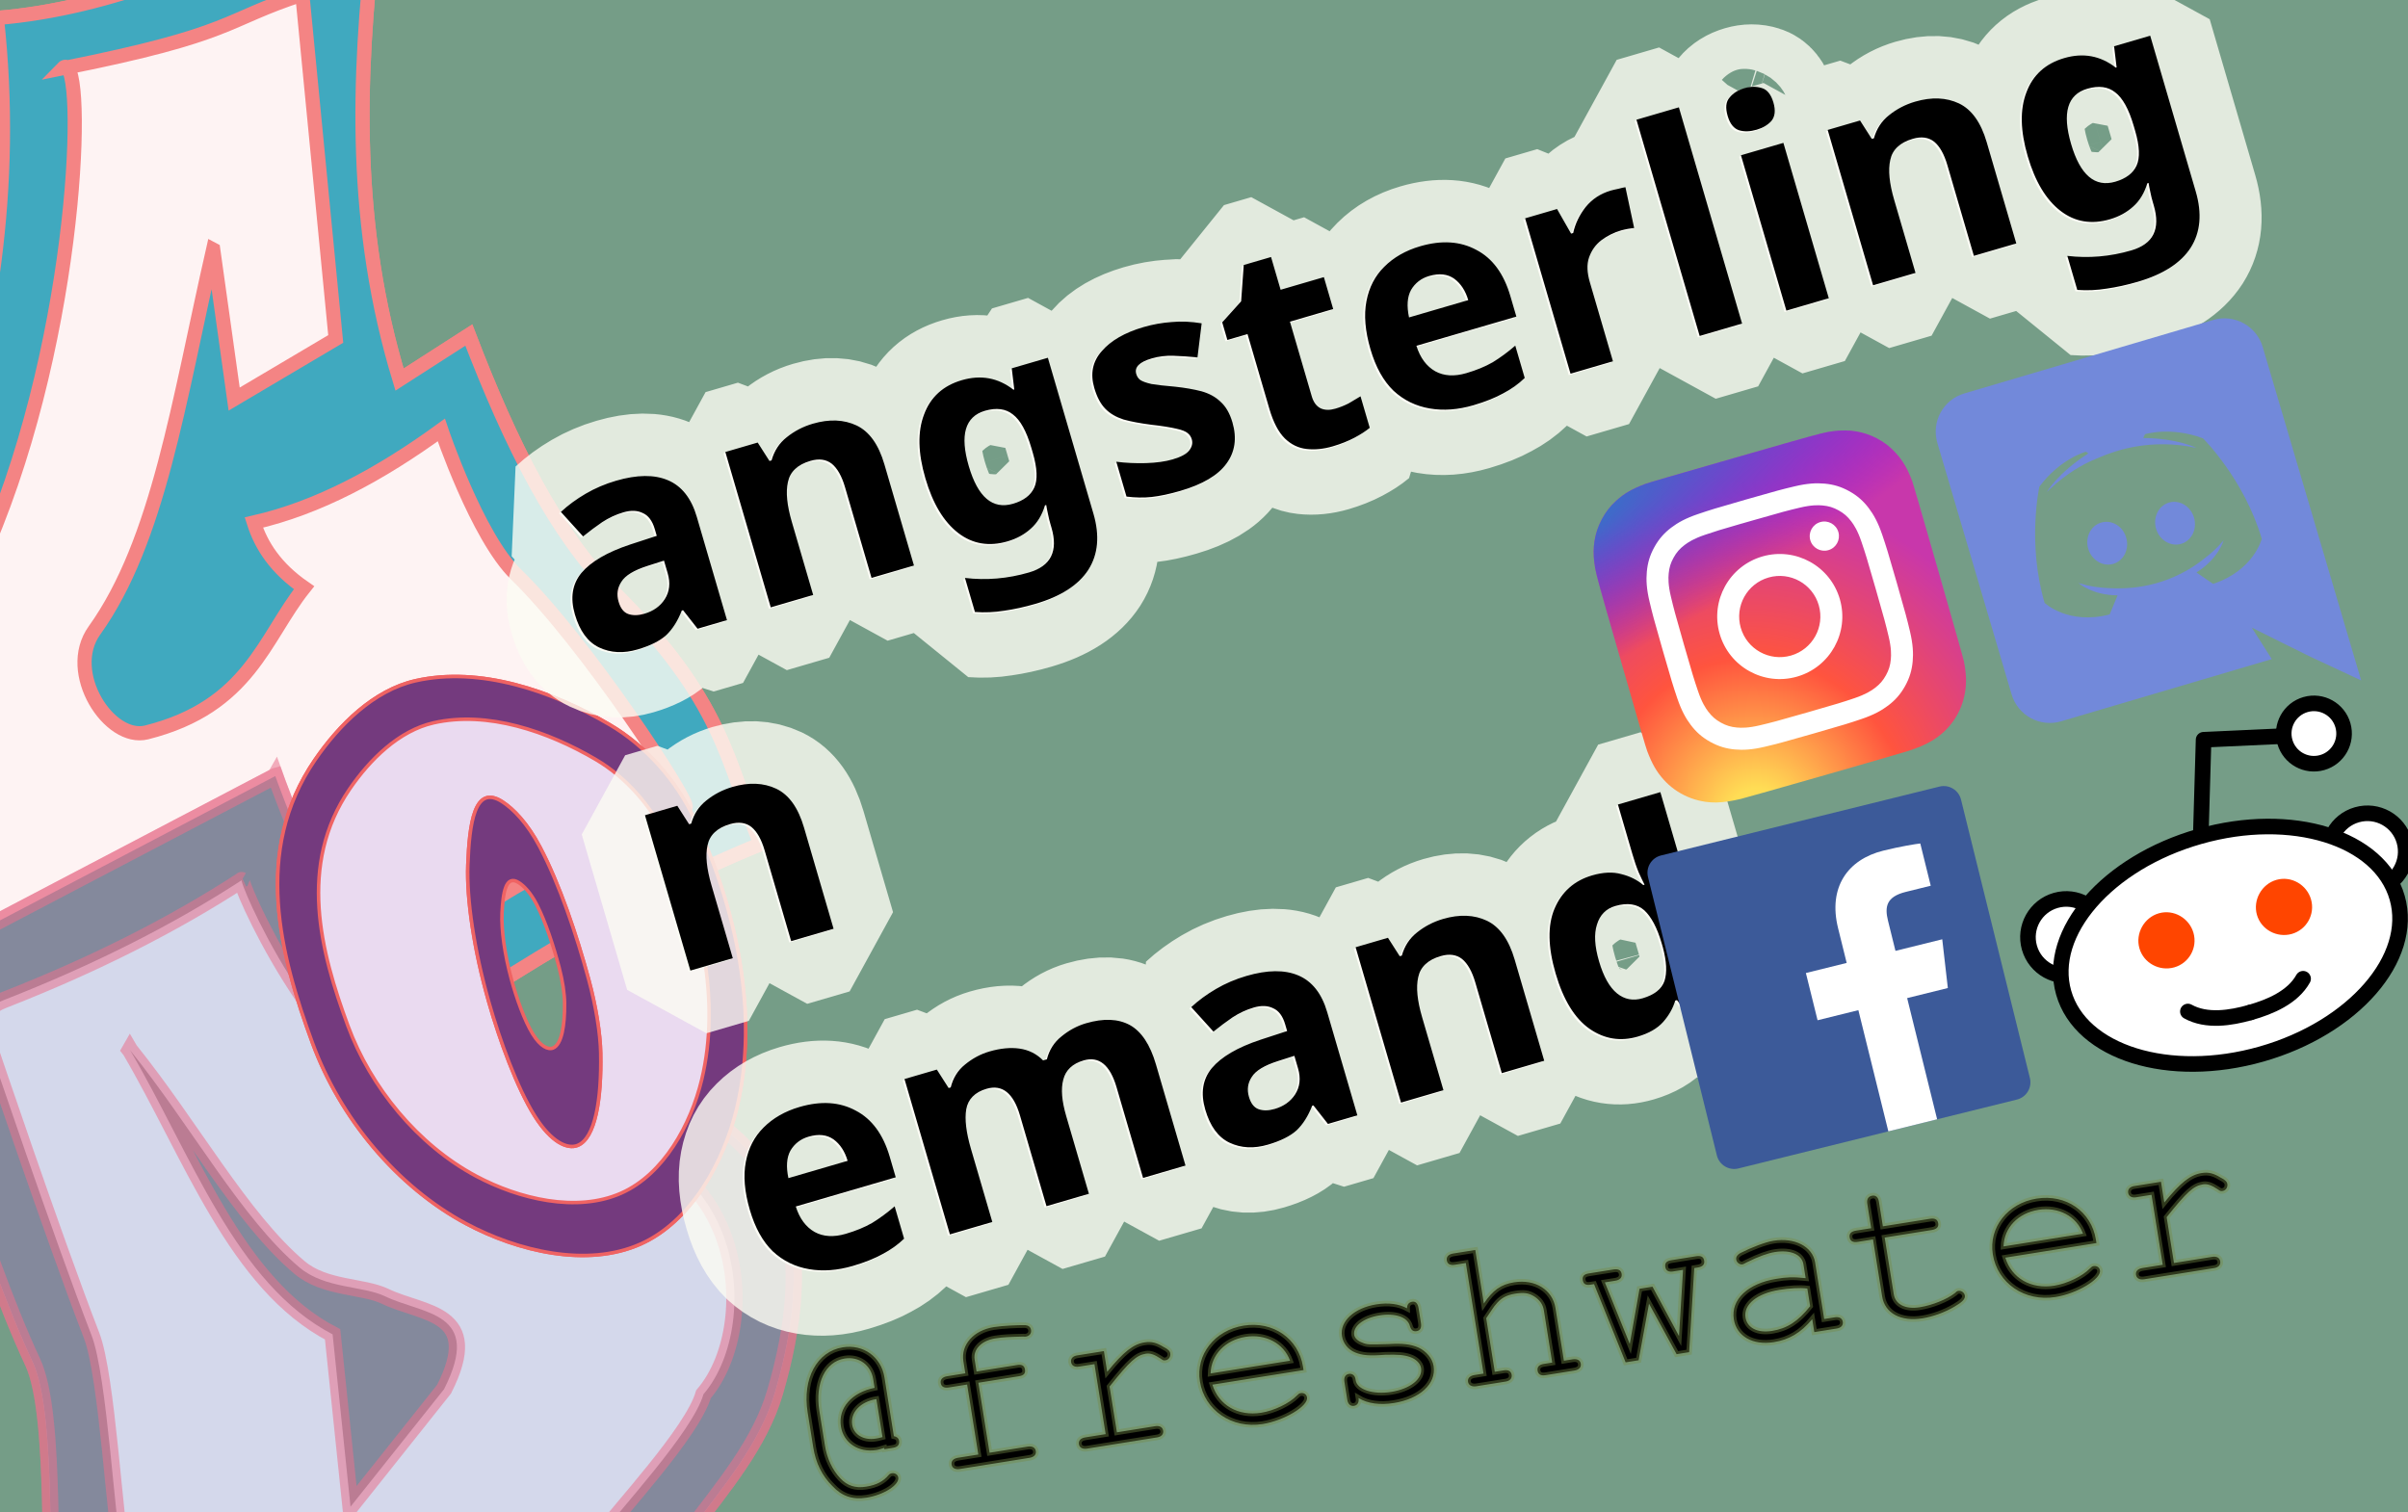
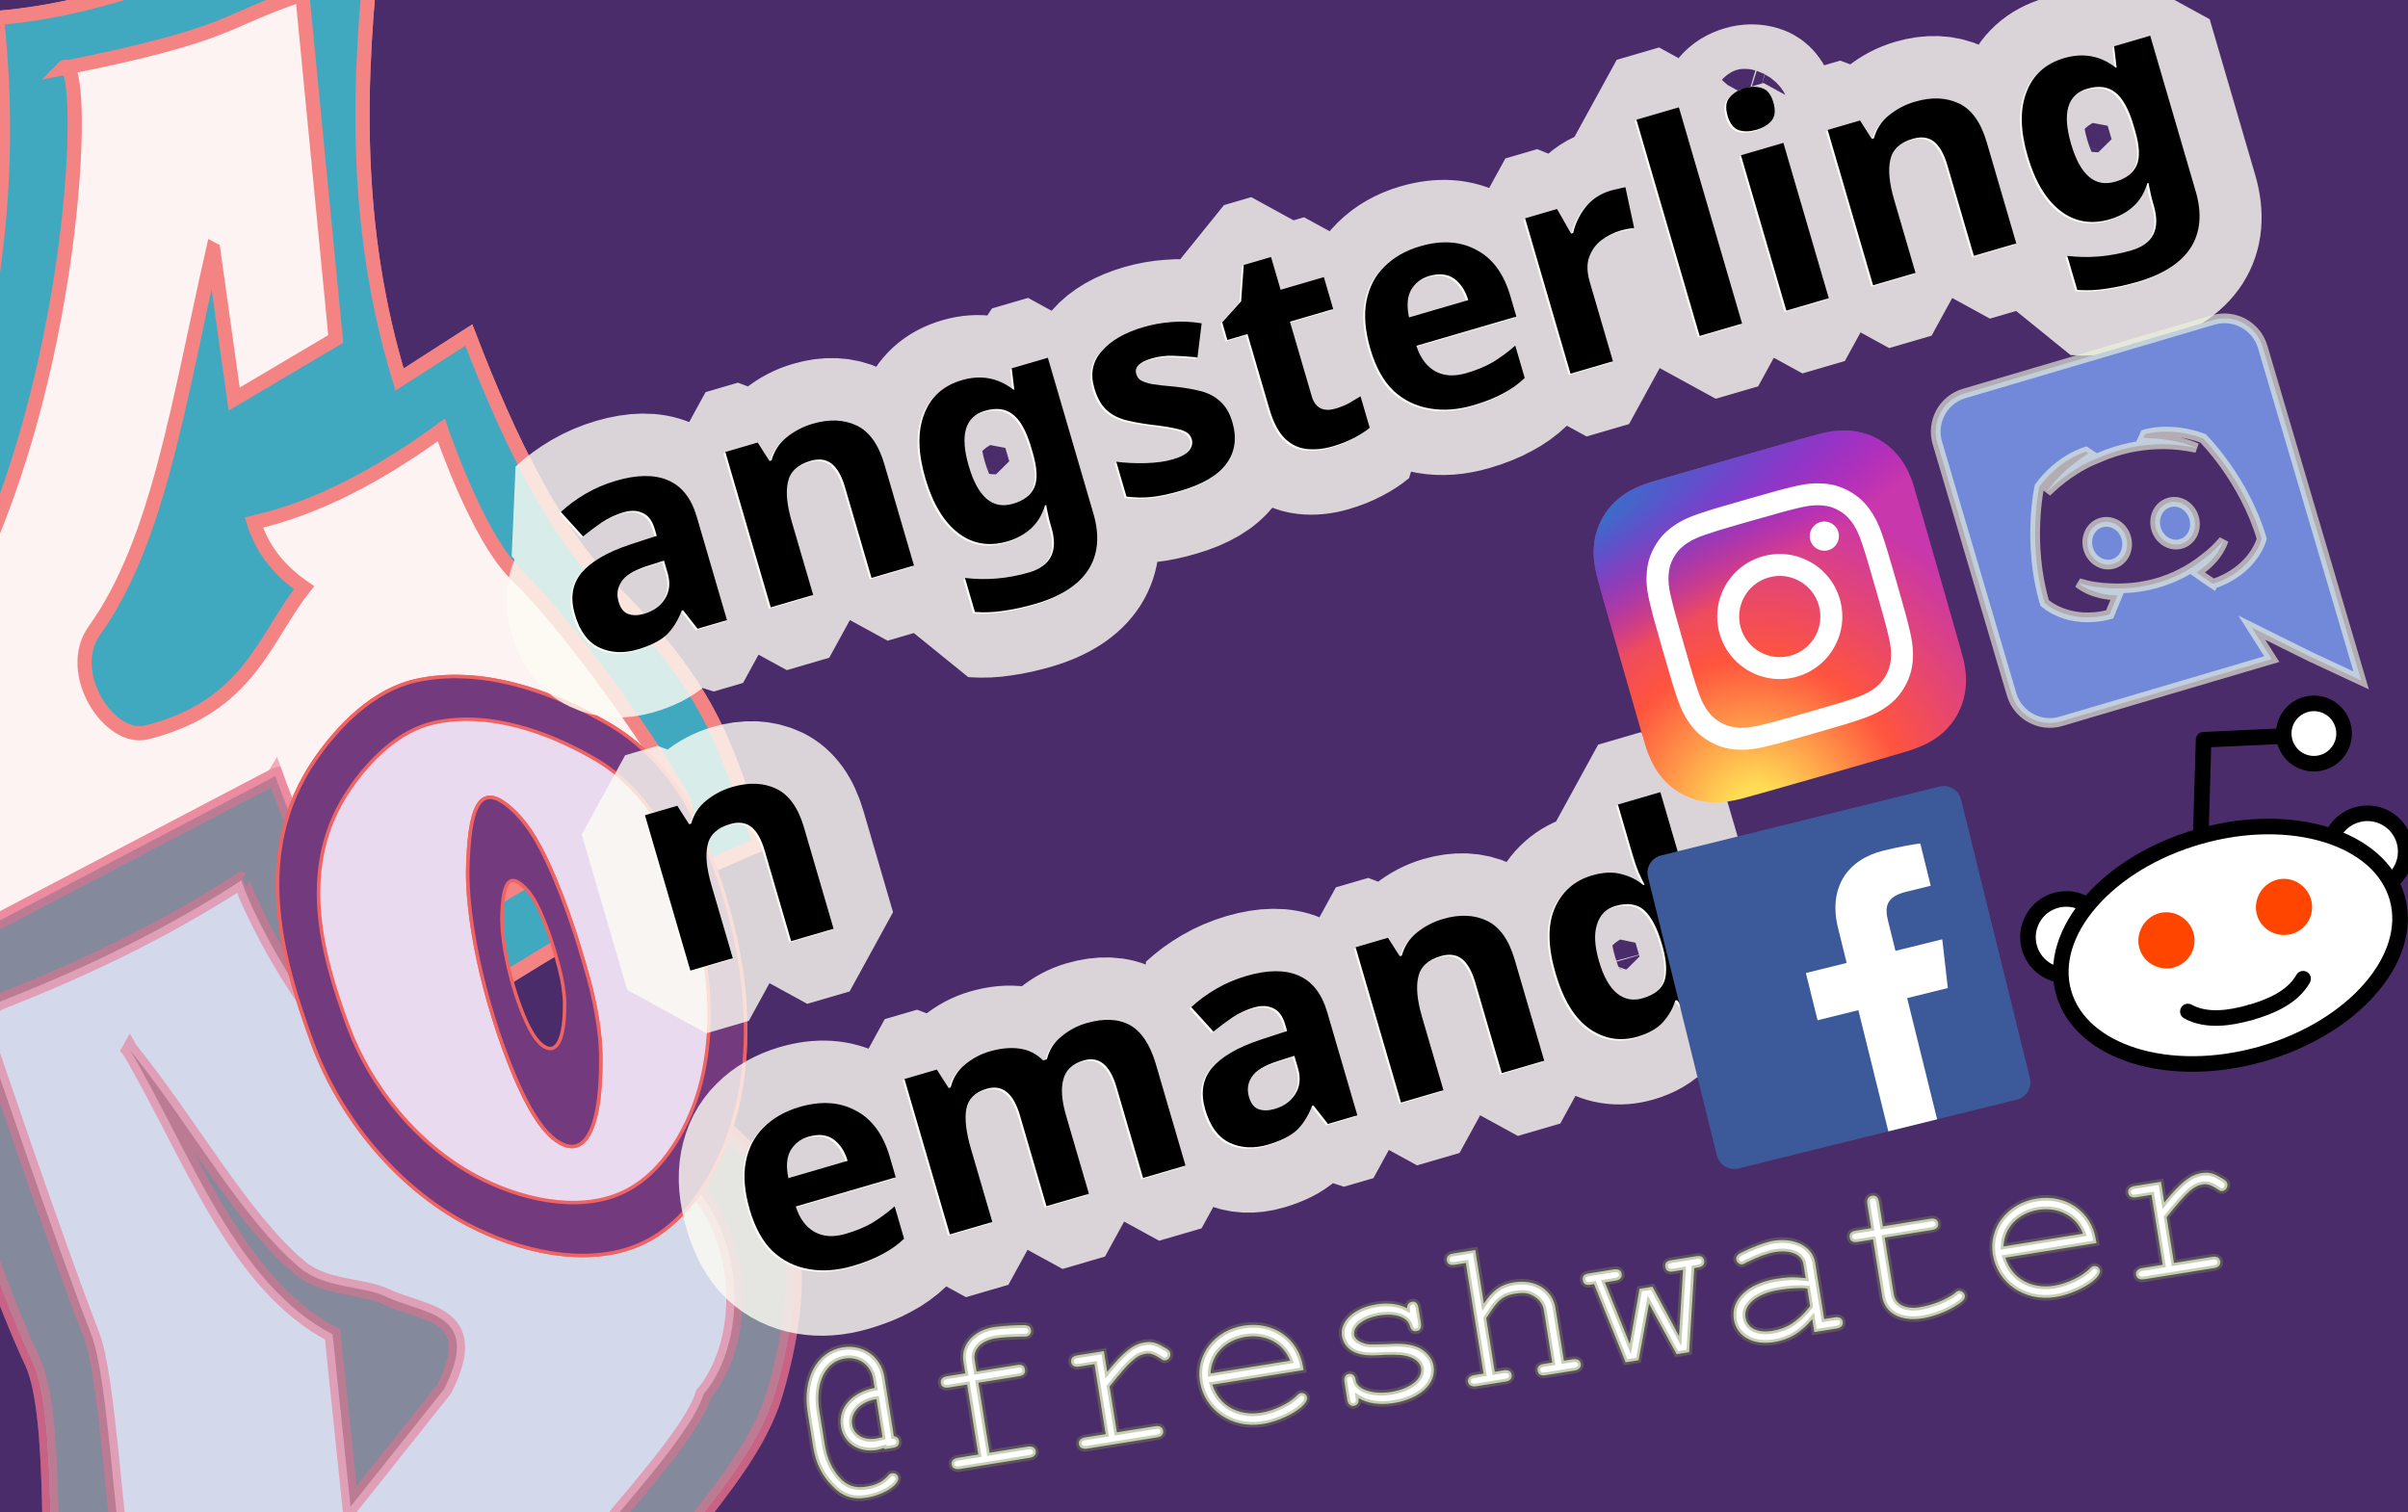
<svg xmlns="http://www.w3.org/2000/svg" xmlns:xlink="http://www.w3.org/1999/xlink" width="86mm" height="54mm" viewBox="0 0 86 54" version="1.1" id="svg8">
  <defs id="defs2">
    <linearGradient id="linearGradient259820">
      <stop style="stop-color:#000000;stop-opacity:1;" offset="0" id="stop259816" />
      <stop style="stop-color:#000000;stop-opacity:0;" offset="1" id="stop259818" />
    </linearGradient>
    <linearGradient xlink:href="#linearGradient259820" id="linearGradient259822" x1="-53.36" y1="68.353" x2="-24.513" y2="68.353" gradientUnits="userSpaceOnUse" />
    <linearGradient id="b">
      <stop offset="0" stop-color="#3771c8" id="stop1543" />
      <stop stop-color="#3771c8" offset=".128" id="stop1545" />
      <stop offset="1" stop-color="#60f" stop-opacity="0" id="stop1547" />
    </linearGradient>
    <linearGradient id="a">
      <stop offset="0" stop-color="#fd5" id="stop1550" />
      <stop offset=".1" stop-color="#fd5" id="stop1552" />
      <stop offset=".5" stop-color="#ff543e" id="stop1554" />
      <stop offset="1" stop-color="#c837ab" id="stop1556" />
    </linearGradient>
    <radialGradient id="c" cx="158.429" cy="578.088" r="65" xlink:href="#a" gradientUnits="userSpaceOnUse" gradientTransform="matrix(0,-1.98198,1.8439,0,-1031.402,454.004)" fx="158.429" fy="578.088" />
    <radialGradient id="d" cx="147.694" cy="473.455" r="65" xlink:href="#b" gradientUnits="userSpaceOnUse" gradientTransform="matrix(0.17394,0.86872,-3.5818,0.71718,1648.348,-458.493)" fx="147.694" fy="473.455" />
  </defs>
  <g id="layer1">
-     <rect style="fill:#2c6b49;fill-opacity:0.625;fill-rule:evenodd;stroke:none;stroke-width:3.665;stroke-linecap:round;stroke-linejoin:round;stroke-miterlimit:4;stroke-dasharray:none;stroke-opacity:0.549" id="rect1043" width="221.335" height="156.398" x="-72.442" y="-49.193" />
+     <rect style="fill:#4b2c6b;fill-opacity:1;fill-rule:evenodd;stroke:none;stroke-width:3.665;stroke-linecap:round;stroke-linejoin:round;stroke-miterlimit:4;stroke-dasharray:none;stroke-opacity:0.549" id="rect1043" width="221.335" height="156.398" x="-72.917" y="-50.065" />
    <g id="g1112" transform="matrix(1.776217,-0.5190249,0.5190249,1.776217,-25.74851,7.243398)">
      <path id="path913-0" style="fill:#fef3f3;fill-opacity:1;fill-rule:nonzero;stroke:#f48484;stroke-width:0.274;stroke-linecap:butt;stroke-linejoin:miter;stroke-miterlimit:4;stroke-dasharray:none;stroke-opacity:1" d="m 14.298,0.462 c 2.218,0.454 4.435,0.121 6.653,-0.215 l 0.795,0.696 C 20.647,3.551 19.767,6.252 19.8,9.341 l 1.525,-0.45 c 0.185,2.273 0.535,4.161 1.293,5.549 1.441,2.637 1.172,3.711 1.355,5.461 -2.893,0.3 -5.551,1.109 -8.299,1.978 0.441,-1.735 0.784,-3.141 0.901,-3.783 -2.335,-0.517 -4.28,1.399 -5.3,1.894 C 8.596,21.289 6.871,19.104 6.757,18.426 6.321,15.831 6.687,15.145 7.699,13.364 9.292,10.56 9.813,10.282 10.85,8.725 12.385,6.419 13.721,3.744 14.298,0.462 Z" />
      <path id="path913" style="fill:#40a9bf;fill-opacity:1;stroke:#f48484;stroke-width:0.274;stroke-linecap:butt;stroke-linejoin:miter;stroke-miterlimit:4;stroke-dasharray:none;stroke-opacity:1" d="m 17.052,5.924 -0.421,2.883 2.207,-0.564 1.246,-6.563 c -1.613,0.048 -1.441,0.369 -4.84,0.07 C 15.802,1.431 14.311,6.275 11.547,9.832 c -1.76,2.266 -3.597,4.007 -3.705,7.847 -0.03,1.086 2.043,2.149 3.136,1.139 1.762,-1.629 4.547,-1.91 4.702,-1.903 0.662,0.032 1.343,0.117 2.109,0.453 -0.068,1.13 -0.148,2.199 -0.328,2.702 1.529,-0.959 3.505,-0.937 5.323,-1.26 0.121,-0.036 -0.944,-3.575 -1.881,-5.23 -0.515,-0.91 -0.602,-3.079 -0.602,-3.079 -1.369,0.491 -2.703,0.777 -3.974,0.7 0.011,0.477 0.162,0.967 0.577,1.48 -1.017,0.716 -1.654,1.906 -3.7,1.828 -0.741,-0.028 -1.201,-1.554 -0.415,-2.17 1.67,-1.309 2.793,-3.78 4.262,-6.416 z M 14.298,0.462 c 2.218,0.454 4.435,0.121 6.653,-0.215 l 0.795,0.696 C 20.647,3.551 19.767,6.252 19.8,9.341 l 1.525,-0.45 c 0.185,2.273 0.535,4.161 1.293,5.549 1.441,2.637 1.172,3.711 1.355,5.461 -2.893,0.3 -5.551,1.109 -8.299,1.978 0.441,-1.735 0.784,-3.141 0.901,-3.783 -2.335,-0.517 -4.28,1.399 -5.3,1.894 C 8.596,21.289 6.871,19.104 6.757,18.426 6.321,15.831 6.687,15.145 7.699,13.364 9.292,10.56 9.813,10.282 10.85,8.725 12.385,6.419 13.721,3.744 14.298,0.462 Z" />
    </g>
    <g id="g1116" transform="matrix(1.433008,-0.4187364,0.4187364,1.433008,-23.07331,-3.601981)">
      <path id="path1040-5" style="fill:#d4d8eb;fill-opacity:1;fill-rule:evenodd;stroke:#e8728d;stroke-width:0.39;stroke-linecap:butt;stroke-linejoin:miter;stroke-miterlimit:4;stroke-dasharray:none;stroke-opacity:0.549" d="m 15.269,26.321 -8.407,1.692 c -0.894,0.18 -1.579,0.837 -1.546,1.554 0.007,0.153 -0.007,5.629 0.452,8.584 0.219,1.411 -1.209,5.269 -1.227,6.191 l 0.684,0.168 C 4.134,44.649 3.03,44.916 1.978,44.68 c 0.009,0.002 1.128,4.077 0.512,5.967 -0.253,0.775 -0.784,2.317 -0.784,2.317 l -0.03,2.374 c -0.015,0.134 7.256,-2.388 10.732,-4.401 2.484,-1.438 5.04,-2.784 7.334,-4.508 1.035,-0.778 2.179,-1.521 2.875,-2.613 0.837,-1.314 1.58,-2.917 1.388,-4.463 -0.156,-1.255 -1.027,-2.404 -1.979,-3.236 -0.969,-0.846 -2.483,-0.808 -3.532,-1.551 -0.817,-0.578 -1.597,-1.299 -2.051,-2.19 -0.935,-1.831 -1.173,-6.055 -1.173,-6.055 z" />
      <path id="path1040" style="fill:#84899c;fill-opacity:1;fill-rule:evenodd;stroke:#e8728d;stroke-width:0.39;stroke-linecap:butt;stroke-linejoin:miter;stroke-miterlimit:4;stroke-dasharray:none;stroke-opacity:0.549" d="m 10.095,31.635 c 0.898,2.163 1.43,4.622 2.434,6.133 0.439,0.661 1.334,0.842 1.775,1.239 0.749,0.675 2.155,1.006 0.728,2.526 l -2.936,2.071 0.745,-4.078 c -1.888,-1.807 -2.037,-5.086 -2.745,-7.892 z m 3.712,-3.15 c -1.867,0.561 -3.951,0.952 -6.271,1.158 -0.248,0.022 -0.678,0.093 -0.652,0.829 0.004,0.112 0.201,4.946 0.415,7.462 0.089,1.039 -0.742,4.525 -0.755,5.199 l 2.816,0.8 c -0.067,0.719 -4.056,2.981 -5.343,2.369 0.031,-0.011 0.542,2.943 0.057,4.488 -0.309,0.985 -0.75,1.798 -0.866,2.488 3.258,-0.836 5.72,-2.275 8.397,-3.55 1.891,-0.901 4.231,-2.432 5.905,-3.69 0.756,-0.568 2.937,-1.851 3.445,-2.648 1.898,-1.244 2.691,-5.804 -1.585,-6.85 -0.682,-0.253 -1.447,-0.002 -2.847,-1.294 -2.302,-2.125 -2.816,-6.864 -2.718,-6.761 z m 1.462,-2.163 -8.407,1.692 c -0.894,0.18 -1.579,0.837 -1.546,1.554 0.007,0.153 -0.007,5.629 0.452,8.584 0.219,1.411 -1.209,5.269 -1.227,6.191 l 0.684,0.168 C 4.134,44.649 3.03,44.916 1.978,44.68 c 0.009,0.002 1.128,4.077 0.512,5.967 -0.253,0.775 -0.784,2.317 -0.784,2.317 l -0.03,2.374 c -0.015,0.134 7.256,-2.388 10.732,-4.401 2.484,-1.438 5.04,-2.784 7.334,-4.508 1.035,-0.778 2.179,-1.521 2.875,-2.613 0.837,-1.314 1.58,-2.917 1.388,-4.463 -0.156,-1.255 -1.027,-2.404 -1.979,-3.236 -0.969,-0.846 -2.483,-0.808 -3.532,-1.551 -0.817,-0.578 -1.597,-1.299 -2.051,-2.19 -0.935,-1.831 -1.173,-6.055 -1.173,-6.055 z" />
    </g>
    <g id="g1120" transform="matrix(1.874665,-0.5477921,0.5477921,1.874665,-34.93963,-5.559519)">
      <path id="path917-9-3" style="fill:#eadaf0;fill-opacity:1;fill-rule:evenodd;stroke:#ef6363;stroke-width:0.064;stroke-linecap:butt;stroke-linejoin:miter;stroke-miterlimit:4;stroke-dasharray:none;stroke-opacity:1" d="m 21.514,29.32 c -0.22,0.812 -0.529,1.464 -0.877,1.5 -0.198,0.02 -0.446,-0.185 -0.603,-0.74 -0.166,-0.584 -0.226,-1.501 -0.221,-2.234 0.007,-0.989 0.138,-1.925 0.335,-2.513 0.236,-0.706 0.531,-1.398 0.932,-0.929 0.155,0.181 0.326,0.498 0.425,0.984 0.155,0.755 0.192,1.737 0.177,2.562 -0.01,0.525 -0.073,1.019 -0.168,1.371 z m 2.848,-3.634 c 0.274,1.762 0.144,3.751 -0.743,5.298 -0.504,0.881 -1.381,1.754 -2.387,1.89 -1.059,0.143 -2.189,-0.504 -2.953,-1.252 -1.03,-1.009 -1.67,-2.507 -1.77,-3.945 -0.119,-1.726 -0.068,-3.693 1.492,-4.97 0.604,-0.495 1.393,-0.924 2.172,-0.876 1.211,0.075 2.351,0.883 3.183,1.766 0.53,0.562 0.885,1.326 1.004,2.089 z" />
      <path id="path917-9" style="fill:#743a7e;fill-opacity:1;fill-rule:evenodd;stroke:#ef6363;stroke-width:0.064;stroke-linecap:butt;stroke-linejoin:miter;stroke-miterlimit:4;stroke-dasharray:none;stroke-opacity:1" d="m 21.514,29.32 c -0.22,0.812 -0.529,1.464 -0.877,1.5 -0.198,0.02 -0.446,-0.185 -0.603,-0.74 -0.166,-0.584 -0.226,-1.501 -0.221,-2.234 0.007,-0.989 0.138,-1.925 0.335,-2.513 0.236,-0.706 0.531,-1.398 0.932,-0.929 0.155,0.181 0.326,0.498 0.425,0.984 0.155,0.755 0.192,1.737 0.177,2.562 -0.01,0.525 -0.073,1.019 -0.168,1.371 z m -0.378,-1.06 c -0.11,0.39 -0.262,0.705 -0.43,0.724 -0.095,0.011 -0.213,-0.087 -0.286,-0.351 -0.077,-0.279 -0.101,-0.718 -0.094,-1.07 0.009,-0.474 0.077,-0.923 0.174,-1.206 0.117,-0.34 0.263,-0.673 0.453,-0.45 0.074,0.086 0.154,0.237 0.199,0.469 0.07,0.361 0.083,0.832 0.072,1.227 -0.007,0.252 -0.04,0.489 -0.088,0.658 z m 2.635,-2.379 c 0.229,1.471 0.12,3.13 -0.62,4.422 -0.421,0.735 -1.153,1.464 -1.992,1.578 -0.884,0.12 -1.827,-0.421 -2.464,-1.045 -0.859,-0.842 -1.394,-2.093 -1.477,-3.293 -0.1,-1.441 -0.057,-3.082 1.245,-4.149 0.504,-0.413 1.162,-0.771 1.813,-0.731 1.011,0.062 1.962,0.737 2.657,1.474 0.443,0.469 0.739,1.107 0.838,1.744 z m 0.591,-0.194 c 0.274,1.762 0.144,3.751 -0.743,5.298 -0.504,0.881 -1.381,1.754 -2.387,1.89 -1.059,0.143 -2.189,-0.504 -2.953,-1.252 -1.03,-1.009 -1.67,-2.507 -1.77,-3.945 -0.119,-1.726 -0.068,-3.693 1.492,-4.97 0.604,-0.495 1.393,-0.924 2.172,-0.876 1.211,0.075 2.351,0.883 3.183,1.766 0.53,0.562 0.885,1.326 1.004,2.089 z" />
    </g>
    <g id="g1158" transform="rotate(-16.28879,-118.9052,-101.7257)">
      <g id="g164342" transform="translate(-42.4702,37.12008)">
        <g id="g259114" transform="translate(0.9871538,0.6250804)">
          <text xml:space="preserve" style="font-style:normal;font-variant:normal;font-weight:normal;font-stretch:normal;font-size:10.583px;line-height:11.113px;font-family:KacstOffice;-inkscape-font-specification:KacstOffice;fill:#ffffff;fill-opacity:1;stroke:#fcfcf3;stroke-width:4.565;stroke-linejoin:bevel;stroke-miterlimit:4;stroke-dasharray:none;stroke-opacity:0.809" x="21.216" y="20.098" id="text835">
            <tspan style="font-style:normal;font-variant:normal;font-weight:bold;font-stretch:normal;font-family:'Turret Road';-inkscape-font-specification:'Turret Road';fill:#ffffff;fill-opacity:1;stroke:#fcfcf3;stroke-width:4.565;stroke-linejoin:bevel;stroke-miterlimit:4;stroke-dasharray:none;stroke-opacity:0.809" id="tspan259104" x="21.216" y="20.098">angsterling</tspan>
            <tspan x="21.216" y="31.744" style="font-style:normal;font-variant:normal;font-weight:bold;font-stretch:normal;font-family:'Turret Road';-inkscape-font-specification:'Turret Road';fill:#ffffff;fill-opacity:1;stroke:#fcfcf3;stroke-width:4.565;stroke-linejoin:bevel;stroke-miterlimit:4;stroke-dasharray:none;stroke-opacity:0.809" id="tspan841">n</tspan>
            <tspan x="21.216" y="43.39" style="font-style:normal;font-variant:normal;font-weight:bold;font-stretch:normal;font-family:'Turret Road';-inkscape-font-specification:'Turret Road';fill:#ffffff;fill-opacity:1;stroke:#fcfcf3;stroke-width:4.565;stroke-linejoin:bevel;stroke-miterlimit:4;stroke-dasharray:none;stroke-opacity:0.809" id="tspan843">emand</tspan>
          </text>
          <text xml:space="preserve" style="font-style:normal;font-variant:normal;font-weight:normal;font-stretch:normal;font-size:10.583px;line-height:11.113px;font-family:KacstOffice;-inkscape-font-specification:KacstOffice;fill:#000000;fill-opacity:1;stroke:none;stroke-width:4.565;stroke-linejoin:bevel;stroke-miterlimit:4;stroke-dasharray:none;stroke-opacity:0.809" x="21.292" y="20.068" id="text835-6">
            <tspan style="font-style:normal;font-variant:normal;font-weight:bold;font-stretch:normal;font-family:'Turret Road';-inkscape-font-specification:'Turret Road';fill:#000000;fill-opacity:1;stroke:none;stroke-width:4.565;stroke-linejoin:bevel;stroke-miterlimit:4;stroke-dasharray:none;stroke-opacity:0.809" id="tspan259102" x="21.292" y="20.068">angsterling</tspan>
            <tspan x="21.292" y="31.714" style="font-style:normal;font-variant:normal;font-weight:bold;font-stretch:normal;font-family:'Turret Road';-inkscape-font-specification:'Turret Road';fill:#000000;fill-opacity:1;stroke:none;stroke-width:4.565;stroke-linejoin:bevel;stroke-miterlimit:4;stroke-dasharray:none;stroke-opacity:0.809" id="tspan841-2">n</tspan>
            <tspan x="21.292" y="43.36" style="font-style:normal;font-variant:normal;font-weight:bold;font-stretch:normal;font-family:'Turret Road';-inkscape-font-specification:'Turret Road';fill:#000000;fill-opacity:1;stroke:none;stroke-width:4.565;stroke-linejoin:bevel;stroke-miterlimit:4;stroke-dasharray:none;stroke-opacity:0.809" id="tspan843-5">emand</tspan>
          </text>
        </g>
      </g>
    </g>
-     <text xml:space="preserve" style="font-style:normal;font-weight:normal;font-size:7.965px;line-height:0.45;font-family:sans-serif;fill:#000000;fill-opacity:1;stroke:#768b48;stroke-width:0.199;stroke-opacity:0.411" x="51.168" y="57.232" id="text1124" transform="rotate(-9.102535)">
-       <tspan x="51.168" y="57.232" style="font-style:normal;font-variant:normal;font-weight:normal;font-stretch:normal;font-size:7.965px;font-family:'Nimbus Mono PS';-inkscape-font-specification:'Nimbus Mono PS, Normal';font-variant-ligatures:normal;font-variant-caps:normal;font-variant-numeric:normal;font-variant-east-asian:normal;text-align:center;text-anchor:middle;fill:#000000;fill-opacity:1;stroke:#768b48;stroke-width:0.199;stroke-opacity:0.411" id="tspan259814">@freshwater</tspan>
+     <text xml:space="preserve" style="font-style:normal;font-weight:normal;font-size:7.965px;line-height:0.45;font-family:sans-serif;fill:#ffffff;fill-opacity:1;stroke:#768b48;stroke-width:0.199;stroke-opacity:0.411;" x="51.168" y="57.232" id="text1124" transform="rotate(-9.102535)">
+       <tspan x="51.168" y="57.232" style="font-style:normal;font-variant:normal;font-weight:normal;font-stretch:normal;font-size:7.965px;font-family:'Nimbus Mono PS';-inkscape-font-specification:'Nimbus Mono PS, Normal';font-variant-ligatures:normal;font-variant-caps:normal;font-variant-numeric:normal;font-variant-east-asian:normal;text-align:center;text-anchor:middle;fill:#ffffff;fill-opacity:1;stroke:#768b48;stroke-width:0.199;stroke-opacity:0.411;" id="tspan259814">@freshwater</tspan>
    </text>
    <g id="g1589" transform="matrix(0.08710923,-0.02499287,0.02499287,0.08710923,56.16416,17.92266)">
      <path fill="url(#c)" d="M 65.03,0 C 37.888,0 29.95,0.028 28.407,0.156 22.837,0.619 19.371,1.496 15.595,3.376 12.685,4.821 10.39,6.496 8.125,8.844 4,13.126 1.5,18.394 0.595,24.656 c -0.44,3.04 -0.568,3.66 -0.594,19.188 -0.01,5.176 0,11.988 0,21.125 0,27.12 0.03,35.05 0.16,36.59 0.45,5.42 1.3,8.83 3.1,12.56 3.44,7.14 10.01,12.5 17.75,14.5 2.68,0.69 5.64,1.07 9.44,1.25 1.61,0.07 18.02,0.12 34.44,0.12 16.42,0 32.84,-0.02 34.41,-0.1 4.4,-0.207 6.955,-0.55 9.78,-1.28 7.79,-2.01 14.24,-7.29 17.75,-14.53 1.765,-3.64 2.66,-7.18 3.065,-12.317 0.088,-1.12 0.125,-18.977 0.125,-36.81 0,-17.836 -0.04,-35.66 -0.128,-36.78 -0.41,-5.22 -1.305,-8.73 -3.127,-12.44 -1.495,-3.037 -3.155,-5.305 -5.565,-7.624 C 116.9,4 111.64,1.5 105.372,0.596 102.335,0.157 101.73,0.027 86.19,0 Z" transform="translate(1.004,1)" id="path1563" style="fill:url(#c)" />
      <path fill="url(#d)" d="M 65.03,0 C 37.888,0 29.95,0.028 28.407,0.156 22.837,0.619 19.371,1.496 15.595,3.376 12.685,4.821 10.39,6.496 8.125,8.844 4,13.126 1.5,18.394 0.595,24.656 c -0.44,3.04 -0.568,3.66 -0.594,19.188 -0.01,5.176 0,11.988 0,21.125 0,27.12 0.03,35.05 0.16,36.59 0.45,5.42 1.3,8.83 3.1,12.56 3.44,7.14 10.01,12.5 17.75,14.5 2.68,0.69 5.64,1.07 9.44,1.25 1.61,0.07 18.02,0.12 34.44,0.12 16.42,0 32.84,-0.02 34.41,-0.1 4.4,-0.207 6.955,-0.55 9.78,-1.28 7.79,-2.01 14.24,-7.29 17.75,-14.53 1.765,-3.64 2.66,-7.18 3.065,-12.317 0.088,-1.12 0.125,-18.977 0.125,-36.81 0,-17.836 -0.04,-35.66 -0.128,-36.78 -0.41,-5.22 -1.305,-8.73 -3.127,-12.44 -1.495,-3.037 -3.155,-5.305 -5.565,-7.624 C 116.9,4 111.64,1.5 105.372,0.596 102.335,0.157 101.73,0.027 86.19,0 Z" transform="translate(1.004,1)" id="path1565" style="fill:url(#d)" />
      <path fill="#ffffff" d="m 66.004,18 c -13.036,0 -14.672,0.057 -19.792,0.29 -5.11,0.234 -8.598,1.043 -11.65,2.23 -3.157,1.226 -5.835,2.866 -8.503,5.535 -2.67,2.668 -4.31,5.346 -5.54,8.502 -1.19,3.053 -2,6.542 -2.23,11.65 C 18.06,51.327 18,52.964 18,66 c 0,13.036 0.058,14.667 0.29,19.787 0.235,5.11 1.044,8.598 2.23,11.65 1.227,3.157 2.867,5.835 5.536,8.503 2.667,2.67 5.345,4.314 8.5,5.54 3.054,1.187 6.543,1.996 11.652,2.23 5.12,0.233 6.755,0.29 19.79,0.29 13.037,0 14.668,-0.057 19.788,-0.29 5.11,-0.234 8.602,-1.043 11.656,-2.23 3.156,-1.226 5.83,-2.87 8.497,-5.54 2.67,-2.668 4.31,-5.346 5.54,-8.502 1.18,-3.053 1.99,-6.542 2.23,-11.65 0.23,-5.12 0.29,-6.752 0.29,-19.788 0,-13.036 -0.06,-14.672 -0.29,-19.792 -0.24,-5.11 -1.05,-8.598 -2.23,-11.65 -1.23,-3.157 -2.87,-5.835 -5.54,-8.503 -2.67,-2.67 -5.34,-4.31 -8.5,-5.535 -3.06,-1.187 -6.55,-1.996 -11.66,-2.23 C 80.659,18.057 79.029,18 65.989,18 Z m -4.306,8.65 c 1.278,-0.002 2.704,0 4.306,0 12.816,0 14.335,0.046 19.396,0.276 4.68,0.214 7.22,0.996 8.912,1.653 2.24,0.87 3.837,1.91 5.516,3.59 1.68,1.68 2.72,3.28 3.592,5.52 0.657,1.69 1.44,4.23 1.653,8.91 0.23,5.06 0.28,6.58 0.28,19.39 0,12.81 -0.05,14.33 -0.28,19.39 -0.214,4.68 -0.996,7.22 -1.653,8.91 -0.87,2.24 -1.912,3.835 -3.592,5.514 -1.68,1.68 -3.275,2.72 -5.516,3.59 -1.69,0.66 -4.232,1.44 -8.912,1.654 -5.06,0.23 -6.58,0.28 -19.396,0.28 -12.817,0 -14.336,-0.05 -19.396,-0.28 -4.68,-0.216 -7.22,-0.998 -8.913,-1.655 -2.24,-0.87 -3.84,-1.91 -5.52,-3.59 -1.68,-1.68 -2.72,-3.276 -3.592,-5.517 -0.657,-1.69 -1.44,-4.23 -1.653,-8.91 -0.23,-5.06 -0.276,-6.58 -0.276,-19.398 0,-12.818 0.046,-14.33 0.276,-19.39 0.214,-4.68 0.996,-7.22 1.653,-8.912 0.87,-2.24 1.912,-3.84 3.592,-5.52 1.68,-1.68 3.28,-2.72 5.52,-3.592 1.692,-0.66 4.233,-1.44 8.913,-1.655 4.428,-0.2 6.144,-0.26 15.09,-0.27 z m 29.928,7.97 c -3.18,0 -5.76,2.577 -5.76,5.758 0,3.18 2.58,5.76 5.76,5.76 3.18,0 5.76,-2.58 5.76,-5.76 0,-3.18 -2.58,-5.76 -5.76,-5.76 z m -25.622,6.73 c -13.613,0 -24.65,11.037 -24.65,24.65 0,13.613 11.037,24.645 24.65,24.645 C 79.617,90.645 90.65,79.613 90.65,66 90.65,52.387 79.616,41.35 66.003,41.35 Z m 0,8.65 c 8.836,0 16,7.163 16,16 0,8.836 -7.164,16 -16,16 -8.837,0 -16,-7.164 -16,-16 0,-8.837 7.163,-16 16,-16 z" id="path1567" />
    </g>
-     <path d="m 79.045,11.429 -8.896,2.626 c -0.75,0.221 -1.181,1.013 -0.957,1.769 l 2.65,8.976 c 0.223,0.757 1.015,1.187 1.765,0.966 l 7.528,-2.223 -0.714,-1.124 1.083,0.539 1.023,0.506 1.8,0.84 -3.516,-11.91 C 80.587,11.638 79.796,11.208 79.045,11.429 Z m -0.003,9.427 c 0,0 -0.323,-0.215 -0.597,-0.408 0.797,-0.502 0.968,-1.145 0.968,-1.145 -0.219,0.26 -0.441,0.462 -0.648,0.617 -0.291,0.237 -0.582,0.424 -0.878,0.57 -0.602,0.308 -1.196,0.447 -1.721,0.501 -0.4,0.039 -0.757,0.029 -1.06,0.003 -0.17,-0.015 -0.358,-0.039 -0.551,-0.083 -0.024,-0.007 -0.046,-0.008 -0.07,-0.016 -0.015,-0.003 -0.024,-0.007 -0.032,-0.012 -0.139,-0.031 -0.219,-0.058 -0.219,-0.058 0,0 0.475,0.437 1.393,0.44 -0.125,0.311 -0.282,0.682 -0.282,0.682 -1.481,0.387 -2.323,-0.411 -2.323,-0.411 -0.631,-2.138 -0.187,-4.153 -0.187,-4.153 0.744,-0.999 1.66,-1.248 1.66,-1.248 l 0.09,0.06 c -1.093,0.698 -1.489,1.385 -1.489,1.385 0,0 0.123,-0.123 0.335,-0.308 0.618,-0.522 1.157,-0.775 1.384,-0.863 0.038,-0.018 0.069,-0.035 0.109,-0.047 0.389,-0.173 0.843,-0.321 1.337,-0.409 0.652,-0.113 1.384,-0.127 2.186,0.047 0,0 -0.671,-0.343 -1.902,-0.355 l 0.062,-0.134 c 0,0 0.904,-0.288 2.071,0.146 0,0 1.468,1.45 2.099,3.588 0,0 -0.28,1.129 -1.734,1.609 z m -4.002,-2.189 c -0.378,0.112 -0.579,0.532 -0.46,0.937 0.12,0.405 0.523,0.647 0.895,0.537 0.378,-0.112 0.579,-0.532 0.46,-0.937 -0.113,-0.407 -0.516,-0.649 -0.895,-0.537 m 2.423,-0.715 c -0.378,0.112 -0.579,0.532 -0.46,0.937 0.12,0.405 0.523,0.647 0.895,0.537 0.378,-0.112 0.579,-0.532 0.46,-0.937 -0.12,-0.405 -0.516,-0.649 -0.895,-0.537" fill="#7289da" id="path1671" style="stroke-width:0.047" />
+     <path d="m 79.045,11.429 -8.896,2.626 c -0.75,0.221 -1.181,1.013 -0.957,1.769 l 2.65,8.976 c 0.223,0.757 1.015,1.187 1.765,0.966 l 7.528,-2.223 -0.714,-1.124 1.083,0.539 1.023,0.506 1.8,0.84 -3.516,-11.91 C 80.587,11.638 79.796,11.208 79.045,11.429 Z m -0.003,9.427 c 0,0 -0.323,-0.215 -0.597,-0.408 0.797,-0.502 0.968,-1.145 0.968,-1.145 -0.219,0.26 -0.441,0.462 -0.648,0.617 -0.291,0.237 -0.582,0.424 -0.878,0.57 -0.602,0.308 -1.196,0.447 -1.721,0.501 -0.4,0.039 -0.757,0.029 -1.06,0.003 -0.17,-0.015 -0.358,-0.039 -0.551,-0.083 -0.024,-0.007 -0.046,-0.008 -0.07,-0.016 -0.015,-0.003 -0.024,-0.007 -0.032,-0.012 -0.139,-0.031 -0.219,-0.058 -0.219,-0.058 0,0 0.475,0.437 1.393,0.44 -0.125,0.311 -0.282,0.682 -0.282,0.682 -1.481,0.387 -2.323,-0.411 -2.323,-0.411 -0.631,-2.138 -0.187,-4.153 -0.187,-4.153 0.744,-0.999 1.66,-1.248 1.66,-1.248 l 0.09,0.06 c -1.093,0.698 -1.489,1.385 -1.489,1.385 0,0 0.123,-0.123 0.335,-0.308 0.618,-0.522 1.157,-0.775 1.384,-0.863 0.038,-0.018 0.069,-0.035 0.109,-0.047 0.389,-0.173 0.843,-0.321 1.337,-0.409 0.652,-0.113 1.384,-0.127 2.186,0.047 0,0 -0.671,-0.343 -1.902,-0.355 l 0.062,-0.134 c 0,0 0.904,-0.288 2.071,0.146 0,0 1.468,1.45 2.099,3.588 0,0 -0.28,1.129 -1.734,1.609 z m -4.002,-2.189 c -0.378,0.112 -0.579,0.532 -0.46,0.937 0.12,0.405 0.523,0.647 0.895,0.537 0.378,-0.112 0.579,-0.532 0.46,-0.937 -0.113,-0.407 -0.516,-0.649 -0.895,-0.537 m 2.423,-0.715 c -0.378,0.112 -0.579,0.532 -0.46,0.937 0.12,0.405 0.523,0.647 0.895,0.537 0.378,-0.112 0.579,-0.532 0.46,-0.937 -0.12,-0.405 -0.516,-0.649 -0.895,-0.537" fill="#7289da" id="path1671" style="stroke-width:0.347;stroke:#edf5dc;stroke-opacity:0.642;stroke-miterlimit:4;stroke-dasharray:none" />
    <g id="g1795" transform="matrix(0.04337881,-0.01073031,0.01073031,0.04337881,58.45606,30.55961)">
      <path id="Blue_1_" fill="#3c5a99" d="m 248.082,262.307 c 7.854,0 14.223,-6.369 14.223,-14.225 V 18.812 c 0,-7.857 -6.368,-14.224 -14.223,-14.224 H 18.812 c -7.857,0 -14.224,6.367 -14.224,14.224 v 229.27 c 0,7.855 6.366,14.225 14.224,14.225 z" />
      <path id="f" fill="#ffffff" d="m 182.409,262.307 v -99.803 h 33.499 l 5.016,-38.895 H 182.409 V 98.777 c 0,-11.261 3.127,-18.935 19.275,-18.935 L 222.28,79.833 V 45.045 c -3.562,-0.474 -15.788,-1.533 -30.012,-1.533 -29.695,0 -50.025,18.126 -50.025,51.413 v 28.684 h -33.585 v 38.895 h 33.585 v 99.803 z" />
    </g>
    <g id="g1913" transform="matrix(0.1875121,0,0,0.1875121,43.04257,-44.81069)">
      <g id="Layer_2" transform="matrix(12.58495,0,0,12.58495,-584.3443,-1.371758)">
        <g id="g1925" transform="matrix(0.2062375,-0.05865809,0.05865809,0.2062375,48.52237,33.75745)">
          <circle cx="49.684" cy="11.836" r="2.702" id="circle21800" style="fill:#ffffff;stroke:#000000;stroke-width:1.1" />
          <circle cx="71.786" cy="11.836" r="2.702" id="circle21802" style="fill:#ffffff;stroke:#000000;stroke-width:1.1" />
          <path d="m 68.226,2.352 c 0,0 0,0 -5.404,-1.272 l -1.986,6.278" id="path21804" style="fill:none;stroke:#000000;stroke-width:1.1;stroke-linecap:round;stroke-linejoin:round" />
          <circle cx="70.431" cy="2.789" r="2.13" id="circle21808" style="fill:#ffffff;stroke:#000000;stroke-width:1.1" />
          <ellipse cx="60.676" cy="15.552" rx="12.238" ry="7.987" id="ellipse21820" style="fill:#ffffff;stroke:#000000;stroke-width:1.1" />
          <g id="g21824">
            <path style="fill:#ff4500;stroke:none" d="m 135.906,159.656 c -13.68,0 -25.156,11.476 -25.156,25.156 0,13.68 11.476,24.781 25.156,24.781 13.68,0 24.781,-11.101 24.781,-24.781 0,-13.68 -11.101,-25.156 -24.781,-25.156 z" transform="matrix(0.07946,0,0,0.07946,45.6376,-0.6855995)" id="circle21826" />
            <path style="fill:#ff4500;stroke:none" d="m 244.469,159.656 c -13.687,0 -25.188,11.469 -25.188,25.156 0,13.687 11.501,24.781 25.188,24.781 13.687,0 24.781,-11.094 24.781,-24.781 0,-13.687 -11.094,-25.156 -24.781,-25.156 z" transform="matrix(0.07946,0,0,0.07946,45.6376,-0.6855995)" id="circle21828" />
            <path d="m 56.507,19.229 c 1.066,1.066 2.786,1.271 4.212,1.271" id="path21830" style="fill:none;stroke:#000000;stroke-width:1.1;stroke-linecap:round" />
            <path d="M 64.963,19.229 C 63.896,20.295 62.177,20.5 60.75,20.5" id="path21832" style="fill:none;stroke:#000000;stroke-width:1.1;stroke-linecap:round" />
          </g>
        </g>
      </g>
-       <g id="Layer_3" transform="translate(-56.49872,470.0008)">
- </g>
+       <g id="Layer_3" transform="translate(-56.49872,470.0008)" />
    </g>
  </g>
</svg>
